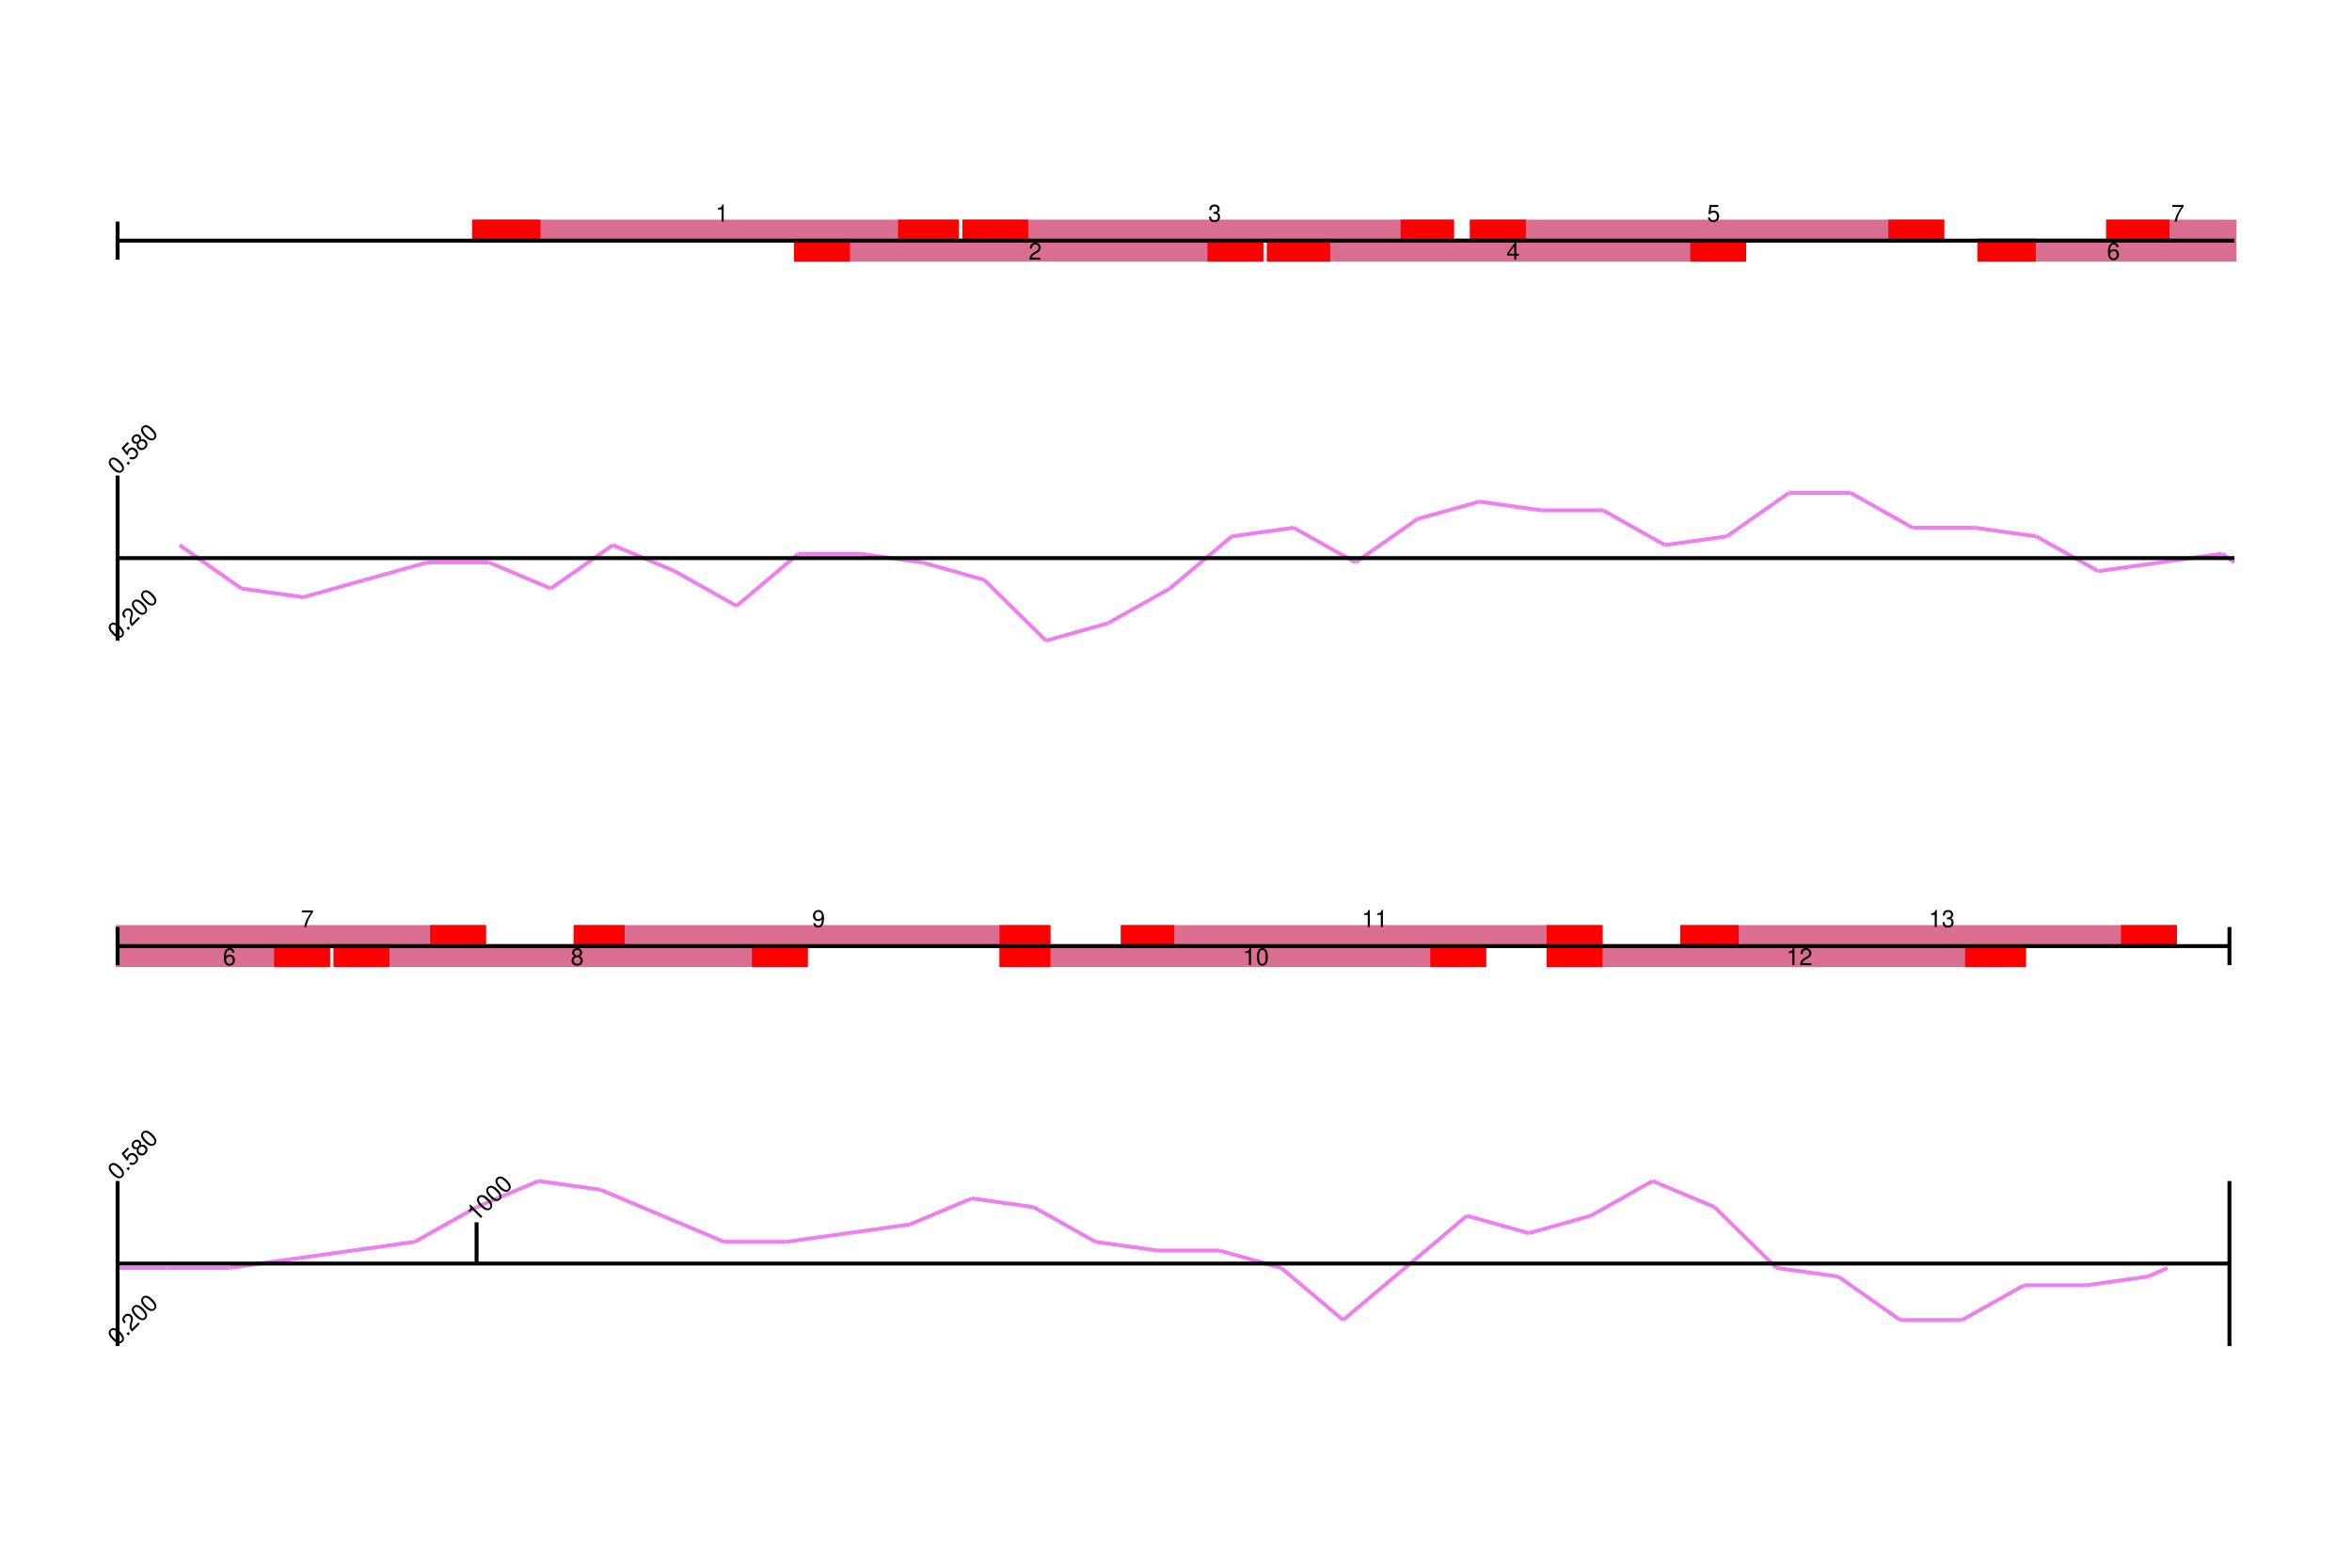
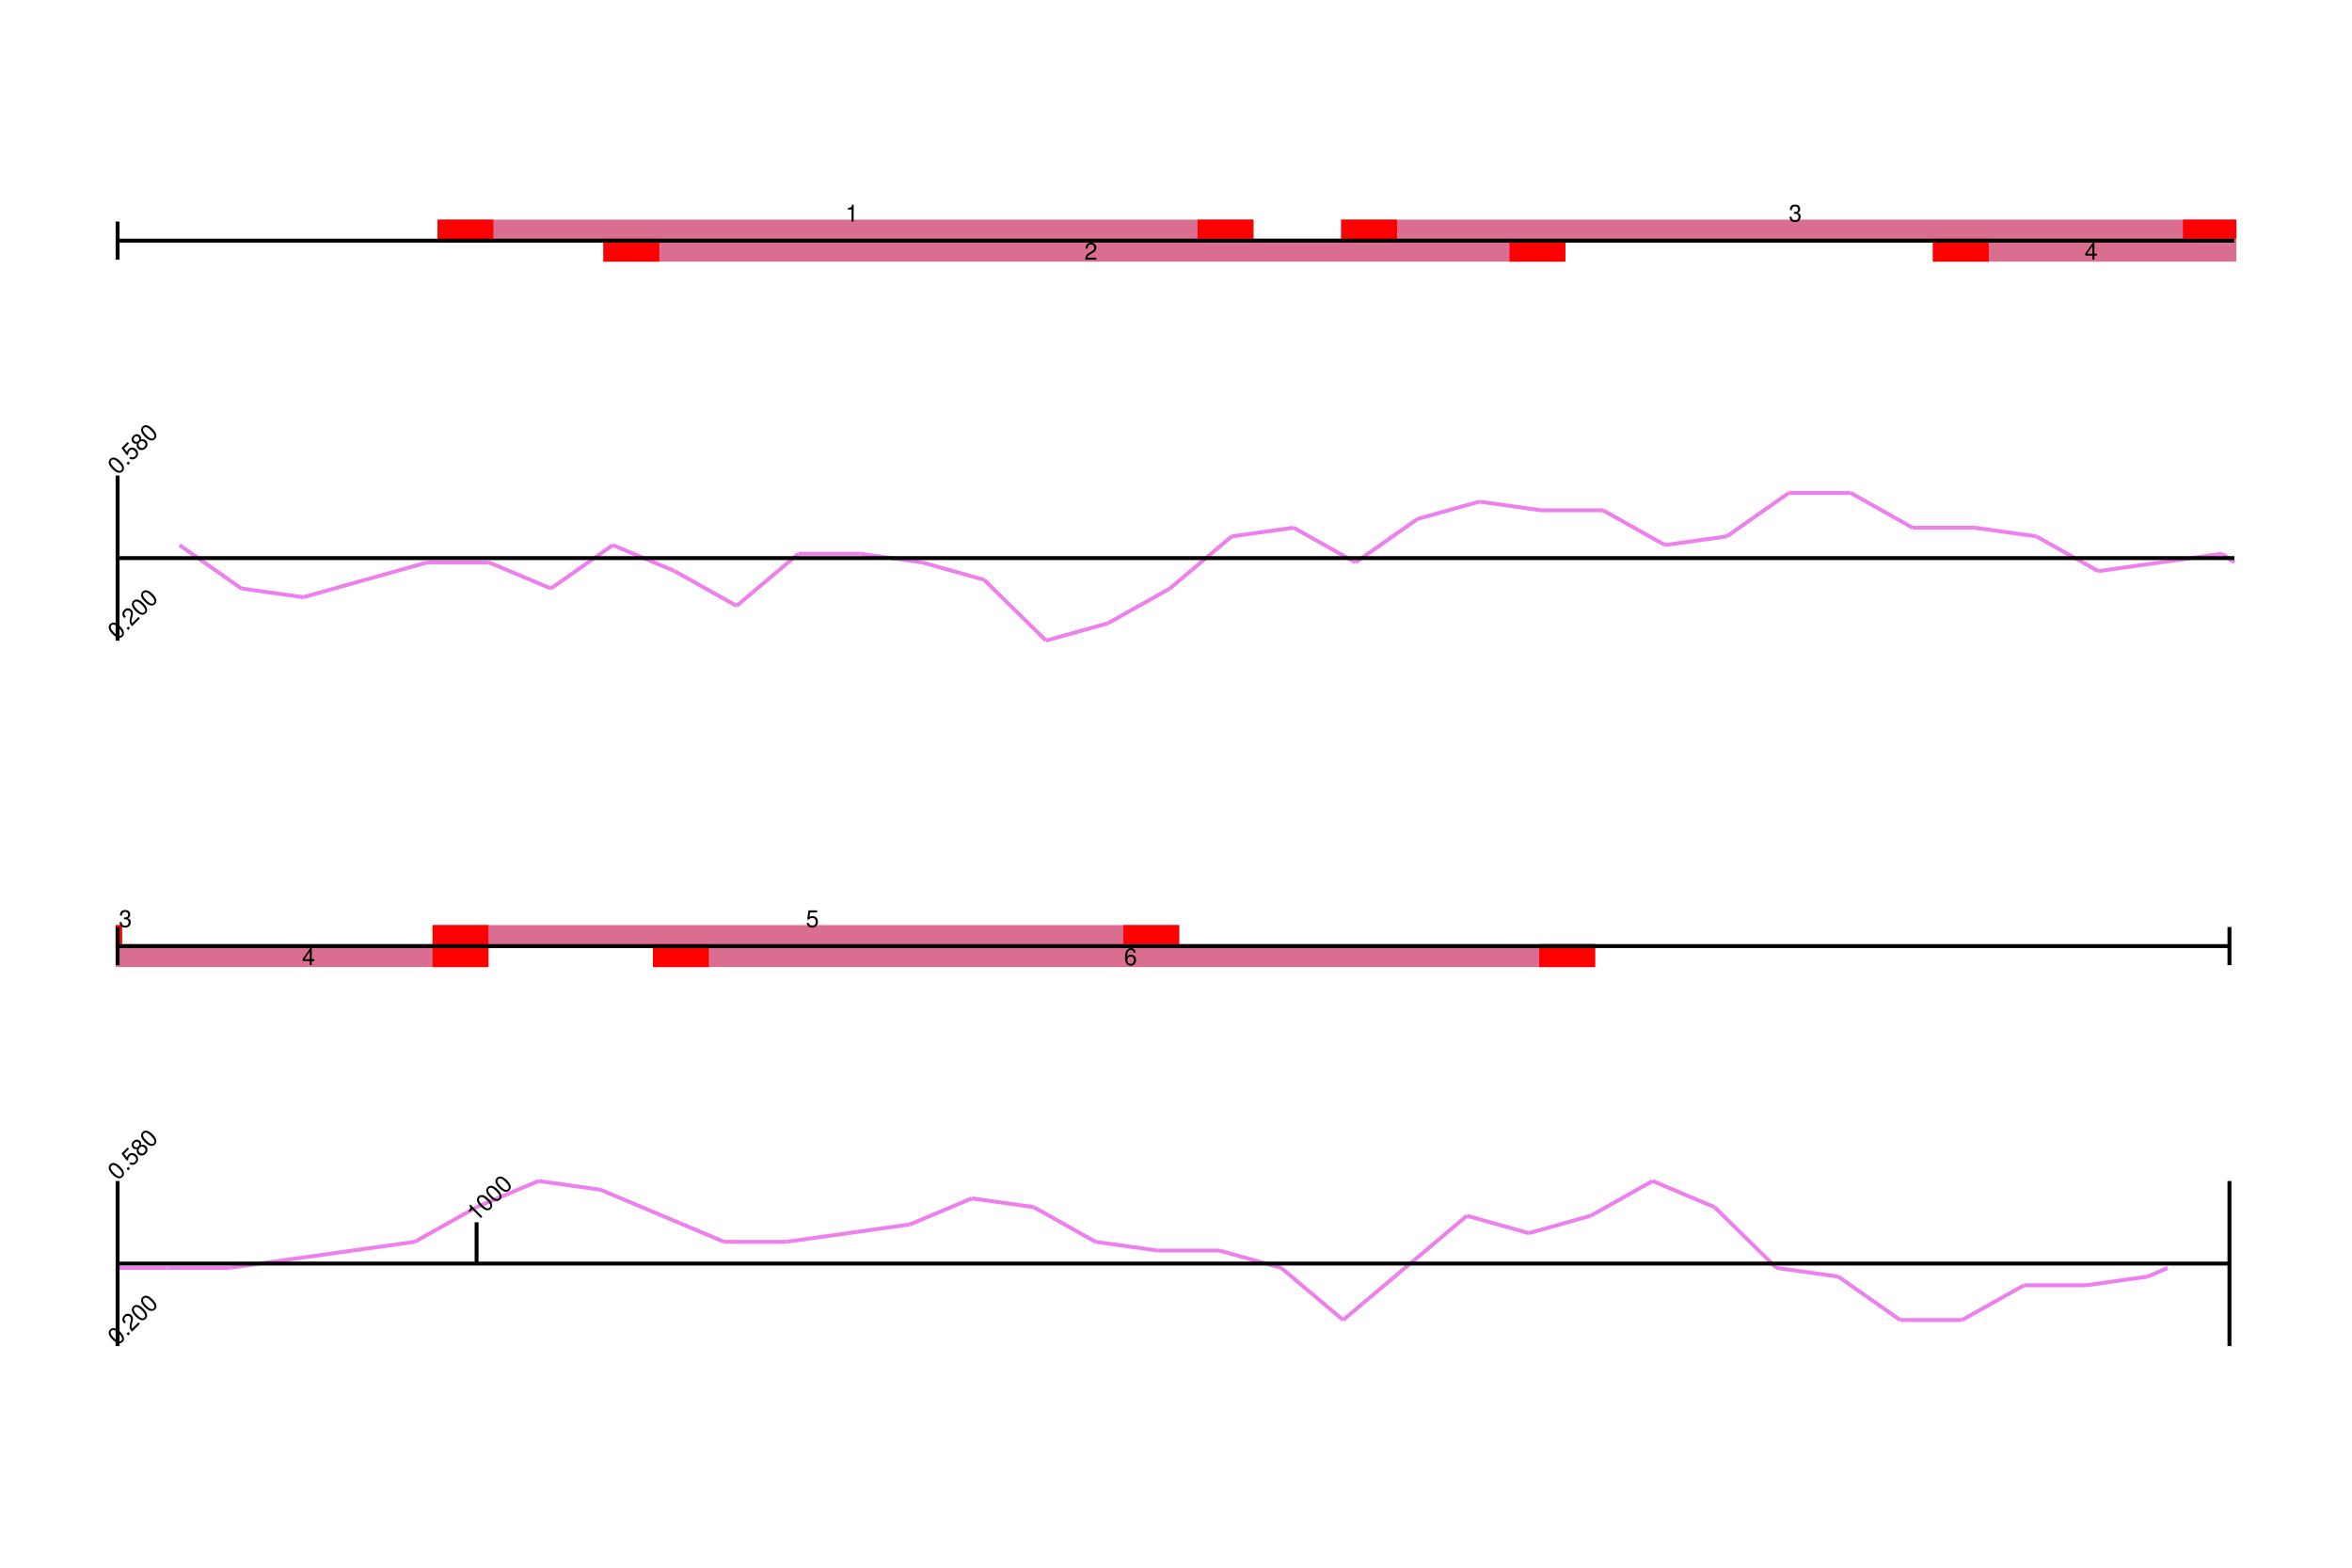
- <svg xmlns="http://www.w3.org/2000/svg" width="600" height="400" preserveAspectRatio="xMinYMin meet" viewBox="0 0 600 400" version="1.0" fill-rule="evenodd">
+ <svg xmlns="http://www.w3.org/2000/svg" fill-rule="evenodd" height="400" preserveAspectRatio="xMinYMin meet" version="1.0" viewBox="0 0 600 400" width="600">
  <clipPath id="clip">
-     <rect x="0" y="0" width="600" height="400" />
+     <rect height="400" width="600" x="0" y="0" />
  </clipPath>
-   <g id="group" transform="scale(1,-1) translate(0,-400)" style="clip-path: url(#clip)">
+   <g id="group" style="clip-path: url(#clip)" transform="scale(1,-1) translate(0,-400)">
    <g transform="">
      <path d="M 45.789,260.925 L 45.789,260.925 Z" style="stroke: rgb(93%,50%,93%); stroke-linecap: butt; stroke-width: 1;" />
      <path d="M 45.789,260.925 L 61.579,249.841 Z" style="stroke: rgb(93%,50%,93%); stroke-linecap: butt; stroke-width: 1;" />
      <path d="M 61.579,249.841 L 77.368,247.624 Z" style="stroke: rgb(93%,50%,93%); stroke-linecap: butt; stroke-width: 1;" />
      <path d="M 77.368,247.624 L 93.158,252.058 Z" style="stroke: rgb(93%,50%,93%); stroke-linecap: butt; stroke-width: 1;" />
      <path d="M 93.158,252.058 L 108.947,256.492 Z" style="stroke: rgb(93%,50%,93%); stroke-linecap: butt; stroke-width: 1;" />
      <path d="M 108.947,256.492 L 124.737,256.492 Z" style="stroke: rgb(93%,50%,93%); stroke-linecap: butt; stroke-width: 1;" />
      <path d="M 124.737,256.492 L 140.526,249.841 Z" style="stroke: rgb(93%,50%,93%); stroke-linecap: butt; stroke-width: 1;" />
      <path d="M 140.526,249.841 L 156.316,260.925 Z" style="stroke: rgb(93%,50%,93%); stroke-linecap: butt; stroke-width: 1;" />
      <path d="M 156.316,260.925 L 172.105,254.275 Z" style="stroke: rgb(93%,50%,93%); stroke-linecap: butt; stroke-width: 1;" />
      <path d="M 172.105,254.275 L 187.895,245.407 Z" style="stroke: rgb(93%,50%,93%); stroke-linecap: butt; stroke-width: 1;" />
      <path d="M 187.895,245.407 L 203.684,258.708 Z" style="stroke: rgb(93%,50%,93%); stroke-linecap: butt; stroke-width: 1;" />
      <path d="M 203.684,258.708 L 219.474,258.708 Z" style="stroke: rgb(93%,50%,93%); stroke-linecap: butt; stroke-width: 1;" />
      <path d="M 219.474,258.708 L 235.263,256.492 Z" style="stroke: rgb(93%,50%,93%); stroke-linecap: butt; stroke-width: 1;" />
      <path d="M 235.263,256.492 L 251.053,252.058 Z" style="stroke: rgb(93%,50%,93%); stroke-linecap: butt; stroke-width: 1;" />
      <path d="M 251.053,252.058 L 266.842,236.54 Z" style="stroke: rgb(93%,50%,93%); stroke-linecap: butt; stroke-width: 1;" />
      <path d="M 266.842,236.54 L 282.632,240.974 Z" style="stroke: rgb(93%,50%,93%); stroke-linecap: butt; stroke-width: 1;" />
      <path d="M 282.632,240.974 L 298.421,249.841 Z" style="stroke: rgb(93%,50%,93%); stroke-linecap: butt; stroke-width: 1;" />
      <path d="M 298.421,249.841 L 314.211,263.142 Z" style="stroke: rgb(93%,50%,93%); stroke-linecap: butt; stroke-width: 1;" />
      <path d="M 314.211,263.142 L 330,265.359 Z" style="stroke: rgb(93%,50%,93%); stroke-linecap: butt; stroke-width: 1;" />
      <path d="M 330,265.359 L 345.789,256.492 Z" style="stroke: rgb(93%,50%,93%); stroke-linecap: butt; stroke-width: 1;" />
      <path d="M 345.789,256.492 L 361.579,267.576 Z" style="stroke: rgb(93%,50%,93%); stroke-linecap: butt; stroke-width: 1;" />
      <path d="M 361.579,267.576 L 377.368,272.009 Z" style="stroke: rgb(93%,50%,93%); stroke-linecap: butt; stroke-width: 1;" />
      <path d="M 377.368,272.009 L 393.158,269.793 Z" style="stroke: rgb(93%,50%,93%); stroke-linecap: butt; stroke-width: 1;" />
      <path d="M 393.158,269.793 L 408.947,269.793 Z" style="stroke: rgb(93%,50%,93%); stroke-linecap: butt; stroke-width: 1;" />
      <path d="M 408.947,269.793 L 424.737,260.925 Z" style="stroke: rgb(93%,50%,93%); stroke-linecap: butt; stroke-width: 1;" />
      <path d="M 424.737,260.925 L 440.526,263.142 Z" style="stroke: rgb(93%,50%,93%); stroke-linecap: butt; stroke-width: 1;" />
      <path d="M 440.526,263.142 L 456.316,274.226 Z" style="stroke: rgb(93%,50%,93%); stroke-linecap: butt; stroke-width: 1;" />
      <path d="M 456.316,274.226 L 472.105,274.226 Z" style="stroke: rgb(93%,50%,93%); stroke-linecap: butt; stroke-width: 1;" />
      <path d="M 472.105,274.226 L 487.895,265.359 Z" style="stroke: rgb(93%,50%,93%); stroke-linecap: butt; stroke-width: 1;" />
      <path d="M 487.895,265.359 L 503.684,265.359 Z" style="stroke: rgb(93%,50%,93%); stroke-linecap: butt; stroke-width: 1;" />
      <path d="M 503.684,265.359 L 519.474,263.142 Z" style="stroke: rgb(93%,50%,93%); stroke-linecap: butt; stroke-width: 1;" />
      <path d="M 519.474,263.142 L 535.263,254.275 Z" style="stroke: rgb(93%,50%,93%); stroke-linecap: butt; stroke-width: 1;" />
      <path d="M 535.263,254.275 L 551.053,256.492 Z" style="stroke: rgb(93%,50%,93%); stroke-linecap: butt; stroke-width: 1;" />
      <path d="M 551.053,256.492 L 566.842,258.708 Z" style="stroke: rgb(93%,50%,93%); stroke-linecap: butt; stroke-width: 1;" />
      <path d="M 566.842,258.708 L 570,256.492 Z" style="stroke: rgb(93%,50%,93%); stroke-linecap: butt; stroke-width: 1;" />
      <path d="M 30,76.492 L 42.632,76.492 Z" style="stroke: rgb(93%,50%,93%); stroke-linecap: butt; stroke-width: 1;" />
      <path d="M 42.632,76.492 L 58.421,76.492 Z" style="stroke: rgb(93%,50%,93%); stroke-linecap: butt; stroke-width: 1;" />
      <path d="M 58.421,76.492 L 74.211,78.708 Z" style="stroke: rgb(93%,50%,93%); stroke-linecap: butt; stroke-width: 1;" />
      <path d="M 74.211,78.708 L 90,80.925 Z" style="stroke: rgb(93%,50%,93%); stroke-linecap: butt; stroke-width: 1;" />
      <path d="M 90,80.925 L 105.789,83.142 Z" style="stroke: rgb(93%,50%,93%); stroke-linecap: butt; stroke-width: 1;" />
      <path d="M 105.789,83.142 L 121.579,92.009 Z" style="stroke: rgb(93%,50%,93%); stroke-linecap: butt; stroke-width: 1;" />
      <path d="M 121.579,92.009 L 137.368,98.66 Z" style="stroke: rgb(93%,50%,93%); stroke-linecap: butt; stroke-width: 1;" />
      <path d="M 137.368,98.66 L 153.158,96.443 Z" style="stroke: rgb(93%,50%,93%); stroke-linecap: butt; stroke-width: 1;" />
      <path d="M 153.158,96.443 L 168.947,89.793 Z" style="stroke: rgb(93%,50%,93%); stroke-linecap: butt; stroke-width: 1;" />
      <path d="M 168.947,89.793 L 184.737,83.142 Z" style="stroke: rgb(93%,50%,93%); stroke-linecap: butt; stroke-width: 1;" />
      <path d="M 184.737,83.142 L 200.526,83.142 Z" style="stroke: rgb(93%,50%,93%); stroke-linecap: butt; stroke-width: 1;" />
      <path d="M 200.526,83.142 L 216.316,85.359 Z" style="stroke: rgb(93%,50%,93%); stroke-linecap: butt; stroke-width: 1;" />
      <path d="M 216.316,85.359 L 232.105,87.576 Z" style="stroke: rgb(93%,50%,93%); stroke-linecap: butt; stroke-width: 1;" />
      <path d="M 232.105,87.576 L 247.895,94.226 Z" style="stroke: rgb(93%,50%,93%); stroke-linecap: butt; stroke-width: 1;" />
      <path d="M 247.895,94.226 L 263.684,92.009 Z" style="stroke: rgb(93%,50%,93%); stroke-linecap: butt; stroke-width: 1;" />
      <path d="M 263.684,92.009 L 279.474,83.142 Z" style="stroke: rgb(93%,50%,93%); stroke-linecap: butt; stroke-width: 1;" />
      <path d="M 279.474,83.142 L 295.263,80.925 Z" style="stroke: rgb(93%,50%,93%); stroke-linecap: butt; stroke-width: 1;" />
      <path d="M 295.263,80.925 L 311.053,80.925 Z" style="stroke: rgb(93%,50%,93%); stroke-linecap: butt; stroke-width: 1;" />
      <path d="M 311.053,80.925 L 326.842,76.492 Z" style="stroke: rgb(93%,50%,93%); stroke-linecap: butt; stroke-width: 1;" />
      <path d="M 326.842,76.492 L 342.632,63.191 Z" style="stroke: rgb(93%,50%,93%); stroke-linecap: butt; stroke-width: 1;" />
      <path d="M 342.632,63.191 L 358.421,76.492 Z" style="stroke: rgb(93%,50%,93%); stroke-linecap: butt; stroke-width: 1;" />
      <path d="M 358.421,76.492 L 374.211,89.793 Z" style="stroke: rgb(93%,50%,93%); stroke-linecap: butt; stroke-width: 1;" />
      <path d="M 374.211,89.793 L 390,85.359 Z" style="stroke: rgb(93%,50%,93%); stroke-linecap: butt; stroke-width: 1;" />
      <path d="M 390,85.359 L 405.789,89.793 Z" style="stroke: rgb(93%,50%,93%); stroke-linecap: butt; stroke-width: 1;" />
      <path d="M 405.789,89.793 L 421.579,98.66 Z" style="stroke: rgb(93%,50%,93%); stroke-linecap: butt; stroke-width: 1;" />
      <path d="M 421.579,98.66 L 437.368,92.009 Z" style="stroke: rgb(93%,50%,93%); stroke-linecap: butt; stroke-width: 1;" />
      <path d="M 437.368,92.009 L 453.158,76.492 Z" style="stroke: rgb(93%,50%,93%); stroke-linecap: butt; stroke-width: 1;" />
      <path d="M 453.158,76.492 L 468.947,74.275 Z" style="stroke: rgb(93%,50%,93%); stroke-linecap: butt; stroke-width: 1;" />
      <path d="M 468.947,74.275 L 484.737,63.191 Z" style="stroke: rgb(93%,50%,93%); stroke-linecap: butt; stroke-width: 1;" />
      <path d="M 484.737,63.191 L 500.526,63.191 Z" style="stroke: rgb(93%,50%,93%); stroke-linecap: butt; stroke-width: 1;" />
      <path d="M 500.526,63.191 L 516.316,72.058 Z" style="stroke: rgb(93%,50%,93%); stroke-linecap: butt; stroke-width: 1;" />
      <path d="M 516.316,72.058 L 532.105,72.058 Z" style="stroke: rgb(93%,50%,93%); stroke-linecap: butt; stroke-width: 1;" />
      <path d="M 532.105,72.058 L 547.895,74.275 Z" style="stroke: rgb(93%,50%,93%); stroke-linecap: butt; stroke-width: 1;" />
      <path d="M 547.895,74.275 L 552.947,76.492 Z" style="stroke: rgb(93%,50%,93%); stroke-linecap: butt; stroke-width: 1;" />
-       <polygon points="120.947 338.6, 244.105 338.6, 244.105 343.46, 120.947 343.46" style="stroke: rgb(85%,43%,57%); stroke-linecap: butt; stroke-width: 1; fill: rgb(85%,43%,57%);" />
-       <polygon points="120.947 338.6, 137.368 338.6, 137.368 343.46, 120.947 343.46" style="stroke: rgb(100%,0%,0%); stroke-linecap: butt; stroke-width: 1; fill: rgb(100%,0%,0%);" />
-       <polygon points="229.579 338.6, 244.105 338.6, 244.105 343.46, 229.579 343.46" style="stroke: rgb(100%,0%,0%); stroke-linecap: butt; stroke-width: 1; fill: rgb(100%,0%,0%);" />
-       <polygon points="203.053 333.74, 321.789 333.74, 321.789 338.6, 203.053 338.6" style="stroke: rgb(85%,43%,57%); stroke-linecap: butt; stroke-width: 1; fill: rgb(85%,43%,57%);" />
-       <polygon points="203.053 333.74, 216.316 333.74, 216.316 338.6, 203.053 338.6" style="stroke: rgb(100%,0%,0%); stroke-linecap: butt; stroke-width: 1; fill: rgb(100%,0%,0%);" />
-       <polygon points="308.526 333.74, 321.789 333.74, 321.789 338.6, 308.526 338.6" style="stroke: rgb(100%,0%,0%); stroke-linecap: butt; stroke-width: 1; fill: rgb(100%,0%,0%);" />
-       <polygon points="246 338.6, 370.421 338.6, 370.421 343.46, 246 343.46" style="stroke: rgb(85%,43%,57%); stroke-linecap: butt; stroke-width: 1; fill: rgb(85%,43%,57%);" />
-       <polygon points="246 338.6, 261.789 338.6, 261.789 343.46, 246 343.46" style="stroke: rgb(100%,0%,0%); stroke-linecap: butt; stroke-width: 1; fill: rgb(100%,0%,0%);" />
-       <polygon points="357.789 338.6, 370.421 338.6, 370.421 343.46, 357.789 343.46" style="stroke: rgb(100%,0%,0%); stroke-linecap: butt; stroke-width: 1; fill: rgb(100%,0%,0%);" />
-       <polygon points="323.684 333.74, 444.947 333.74, 444.947 338.6, 323.684 338.6" style="stroke: rgb(85%,43%,57%); stroke-linecap: butt; stroke-width: 1; fill: rgb(85%,43%,57%);" />
-       <polygon points="323.684 333.74, 338.842 333.74, 338.842 338.6, 323.684 338.6" style="stroke: rgb(100%,0%,0%); stroke-linecap: butt; stroke-width: 1; fill: rgb(100%,0%,0%);" />
-       <polygon points="431.684 333.74, 444.947 333.74, 444.947 338.6, 431.684 338.6" style="stroke: rgb(100%,0%,0%); stroke-linecap: butt; stroke-width: 1; fill: rgb(100%,0%,0%);" />
-       <polygon points="375.474 338.6, 495.474 338.6, 495.474 343.46, 375.474 343.46" style="stroke: rgb(85%,43%,57%); stroke-linecap: butt; stroke-width: 1; fill: rgb(85%,43%,57%);" />
-       <polygon points="375.474 338.6, 388.737 338.6, 388.737 343.46, 375.474 343.46" style="stroke: rgb(100%,0%,0%); stroke-linecap: butt; stroke-width: 1; fill: rgb(100%,0%,0%);" />
-       <polygon points="482.211 338.6, 495.474 338.6, 495.474 343.46, 482.211 343.46" style="stroke: rgb(100%,0%,0%); stroke-linecap: butt; stroke-width: 1; fill: rgb(100%,0%,0%);" />
-       <polygon points="504.947 333.74, 570 333.74, 570 338.6, 504.947 338.6" style="stroke: rgb(85%,43%,57%); stroke-linecap: butt; stroke-width: 1; fill: rgb(85%,43%,57%);" />
-       <polygon points="30 153.74, 83.684 153.74, 83.684 158.6, 30 158.6" style="stroke: rgb(85%,43%,57%); stroke-linecap: butt; stroke-width: 1; fill: rgb(85%,43%,57%);" />
-       <polygon points="504.947 333.74, 518.842 333.74, 518.842 338.6, 504.947 338.6" style="stroke: rgb(100%,0%,0%); stroke-linecap: butt; stroke-width: 1; fill: rgb(100%,0%,0%);" />
-       <polygon points="70.421 153.74, 83.684 153.74, 83.684 158.6, 70.421 158.6" style="stroke: rgb(100%,0%,0%); stroke-linecap: butt; stroke-width: 1; fill: rgb(100%,0%,0%);" />
-       <polygon points="537.789 338.6, 570 338.6, 570 343.46, 537.789 343.46" style="stroke: rgb(85%,43%,57%); stroke-linecap: butt; stroke-width: 1; fill: rgb(85%,43%,57%);" />
-       <polygon points="30 158.6, 123.474 158.6, 123.474 163.46, 30 163.46" style="stroke: rgb(85%,43%,57%); stroke-linecap: butt; stroke-width: 1; fill: rgb(85%,43%,57%);" />
-       <polygon points="537.789 338.6, 552.947 338.6, 552.947 343.46, 537.789 343.46" style="stroke: rgb(100%,0%,0%); stroke-linecap: butt; stroke-width: 1; fill: rgb(100%,0%,0%);" />
-       <polygon points="110.21 158.6, 123.474 158.6, 123.474 163.46, 110.21 163.46" style="stroke: rgb(100%,0%,0%); stroke-linecap: butt; stroke-width: 1; fill: rgb(100%,0%,0%);" />
-       <polygon points="85.579 153.74, 205.579 153.74, 205.579 158.6, 85.579 158.6" style="stroke: rgb(85%,43%,57%); stroke-linecap: butt; stroke-width: 1; fill: rgb(85%,43%,57%);" />
-       <polygon points="85.579 153.74, 98.842 153.74, 98.842 158.6, 85.579 158.6" style="stroke: rgb(100%,0%,0%); stroke-linecap: butt; stroke-width: 1; fill: rgb(100%,0%,0%);" />
-       <polygon points="192.316 153.74, 205.579 153.74, 205.579 158.6, 192.316 158.6" style="stroke: rgb(100%,0%,0%); stroke-linecap: butt; stroke-width: 1; fill: rgb(100%,0%,0%);" />
-       <polygon points="146.842 158.6, 267.474 158.6, 267.474 163.46, 146.842 163.46" style="stroke: rgb(85%,43%,57%); stroke-linecap: butt; stroke-width: 1; fill: rgb(85%,43%,57%);" />
-       <polygon points="146.842 158.6, 158.842 158.6, 158.842 163.46, 146.842 163.46" style="stroke: rgb(100%,0%,0%); stroke-linecap: butt; stroke-width: 1; fill: rgb(100%,0%,0%);" />
-       <polygon points="255.474 158.6, 267.474 158.6, 267.474 163.46, 255.474 163.46" style="stroke: rgb(100%,0%,0%); stroke-linecap: butt; stroke-width: 1; fill: rgb(100%,0%,0%);" />
-       <polygon points="255.474 153.74, 378.632 153.74, 378.632 158.6, 255.474 158.6" style="stroke: rgb(85%,43%,57%); stroke-linecap: butt; stroke-width: 1; fill: rgb(85%,43%,57%);" />
-       <polygon points="255.474 153.74, 267.474 153.74, 267.474 158.6, 255.474 158.6" style="stroke: rgb(100%,0%,0%); stroke-linecap: butt; stroke-width: 1; fill: rgb(100%,0%,0%);" />
-       <polygon points="365.368 153.74, 378.632 153.74, 378.632 158.6, 365.368 158.6" style="stroke: rgb(100%,0%,0%); stroke-linecap: butt; stroke-width: 1; fill: rgb(100%,0%,0%);" />
-       <polygon points="286.421 158.6, 408.316 158.6, 408.316 163.46, 286.421 163.46" style="stroke: rgb(85%,43%,57%); stroke-linecap: butt; stroke-width: 1; fill: rgb(85%,43%,57%);" />
-       <polygon points="286.421 158.6, 299.053 158.6, 299.053 163.46, 286.421 163.46" style="stroke: rgb(100%,0%,0%); stroke-linecap: butt; stroke-width: 1; fill: rgb(100%,0%,0%);" />
-       <polygon points="395.053 158.6, 408.316 158.6, 408.316 163.46, 395.053 163.46" style="stroke: rgb(100%,0%,0%); stroke-linecap: butt; stroke-width: 1; fill: rgb(100%,0%,0%);" />
-       <polygon points="395.053 153.74, 516.316 153.74, 516.316 158.6, 395.053 158.6" style="stroke: rgb(85%,43%,57%); stroke-linecap: butt; stroke-width: 1; fill: rgb(85%,43%,57%);" />
-       <polygon points="395.053 153.74, 408.316 153.74, 408.316 158.6, 395.053 158.6" style="stroke: rgb(100%,0%,0%); stroke-linecap: butt; stroke-width: 1; fill: rgb(100%,0%,0%);" />
-       <polygon points="501.789 153.74, 516.316 153.74, 516.316 158.6, 501.789 158.6" style="stroke: rgb(100%,0%,0%); stroke-linecap: butt; stroke-width: 1; fill: rgb(100%,0%,0%);" />
-       <polygon points="429.158 158.6, 554.842 158.6, 554.842 163.46, 429.158 163.46" style="stroke: rgb(85%,43%,57%); stroke-linecap: butt; stroke-width: 1; fill: rgb(85%,43%,57%);" />
-       <polygon points="429.158 158.6, 443.053 158.6, 443.053 163.46, 429.158 163.46" style="stroke: rgb(100%,0%,0%); stroke-linecap: butt; stroke-width: 1; fill: rgb(100%,0%,0%);" />
-       <polygon points="541.579 158.6, 554.842 158.6, 554.842 163.46, 541.579 163.46" style="stroke: rgb(100%,0%,0%); stroke-linecap: butt; stroke-width: 1; fill: rgb(100%,0%,0%);" />
+       <polygon points="112.105 338.6, 319.263 338.6, 319.263 343.46, 112.105 343.46" style="stroke: rgb(85%,43%,57%); stroke-linecap: butt; stroke-width: 1; fill: rgb(85%,43%,57%); fill-rule: evenodd;" />
+       <polygon points="112.105 338.6, 125.368 338.6, 125.368 343.46, 112.105 343.46" style="stroke: rgb(100%,0%,0%); stroke-linecap: butt; stroke-width: 1; fill: rgb(100%,0%,0%); fill-rule: evenodd;" />
+       <polygon points="306 338.6, 319.263 338.6, 319.263 343.46, 306 343.46" style="stroke: rgb(100%,0%,0%); stroke-linecap: butt; stroke-width: 1; fill: rgb(100%,0%,0%); fill-rule: evenodd;" />
+       <polygon points="154.421 333.74, 398.842 333.74, 398.842 338.6, 154.421 338.6" style="stroke: rgb(85%,43%,57%); stroke-linecap: butt; stroke-width: 1; fill: rgb(85%,43%,57%); fill-rule: evenodd;" />
+       <polygon points="154.421 333.74, 167.684 333.74, 167.684 338.6, 154.421 338.6" style="stroke: rgb(100%,0%,0%); stroke-linecap: butt; stroke-width: 1; fill: rgb(100%,0%,0%); fill-rule: evenodd;" />
+       <polygon points="385.579 333.74, 398.842 333.74, 398.842 338.6, 385.579 338.6" style="stroke: rgb(100%,0%,0%); stroke-linecap: butt; stroke-width: 1; fill: rgb(100%,0%,0%); fill-rule: evenodd;" />
+       <polygon points="342.632 338.6, 570 338.6, 570 343.46, 342.632 343.46" style="stroke: rgb(85%,43%,57%); stroke-linecap: butt; stroke-width: 1; fill: rgb(85%,43%,57%); fill-rule: evenodd;" />
+       <polygon points="30 158.6, 30.632 158.6, 30.632 163.46, 30 163.46" style="stroke: rgb(85%,43%,57%); stroke-linecap: butt; stroke-width: 1; fill: rgb(85%,43%,57%); fill-rule: evenodd;" />
+       <polygon points="342.632 338.6, 355.895 338.6, 355.895 343.46, 342.632 343.46" style="stroke: rgb(100%,0%,0%); stroke-linecap: butt; stroke-width: 1; fill: rgb(100%,0%,0%); fill-rule: evenodd;" />
+       <polygon points="557.368 338.6, 570 338.6, 570 343.46, 557.368 343.46" style="stroke: rgb(100%,0%,0%); stroke-linecap: butt; stroke-width: 1; fill: rgb(100%,0%,0%); fill-rule: evenodd;" />
+       <polygon points="30 158.6, 30.632 158.6, 30.632 163.46, 30 163.46" style="stroke: rgb(100%,0%,0%); stroke-linecap: butt; stroke-width: 1; fill: rgb(100%,0%,0%); fill-rule: evenodd;" />
+       <polygon points="493.579 333.74, 570 333.74, 570 338.6, 493.579 338.6" style="stroke: rgb(85%,43%,57%); stroke-linecap: butt; stroke-width: 1; fill: rgb(85%,43%,57%); fill-rule: evenodd;" />
+       <polygon points="30 153.74, 124.105 153.74, 124.105 158.6, 30 158.6" style="stroke: rgb(85%,43%,57%); stroke-linecap: butt; stroke-width: 1; fill: rgb(85%,43%,57%); fill-rule: evenodd;" />
+       <polygon points="493.579 333.74, 506.842 333.74, 506.842 338.6, 493.579 338.6" style="stroke: rgb(100%,0%,0%); stroke-linecap: butt; stroke-width: 1; fill: rgb(100%,0%,0%); fill-rule: evenodd;" />
+       <polygon points="110.842 153.74, 124.105 153.74, 124.105 158.6, 110.842 158.6" style="stroke: rgb(100%,0%,0%); stroke-linecap: butt; stroke-width: 1; fill: rgb(100%,0%,0%); fill-rule: evenodd;" />
+       <polygon points="110.842 158.6, 300.316 158.6, 300.316 163.46, 110.842 163.46" style="stroke: rgb(85%,43%,57%); stroke-linecap: butt; stroke-width: 1; fill: rgb(85%,43%,57%); fill-rule: evenodd;" />
+       <polygon points="110.842 158.6, 124.105 158.6, 124.105 163.46, 110.842 163.46" style="stroke: rgb(100%,0%,0%); stroke-linecap: butt; stroke-width: 1; fill: rgb(100%,0%,0%); fill-rule: evenodd;" />
+       <polygon points="287.053 158.6, 300.316 158.6, 300.316 163.46, 287.053 163.46" style="stroke: rgb(100%,0%,0%); stroke-linecap: butt; stroke-width: 1; fill: rgb(100%,0%,0%); fill-rule: evenodd;" />
+       <polygon points="167.053 153.74, 406.421 153.74, 406.421 158.6, 167.053 158.6" style="stroke: rgb(85%,43%,57%); stroke-linecap: butt; stroke-width: 1; fill: rgb(85%,43%,57%); fill-rule: evenodd;" />
+       <polygon points="167.053 153.74, 180.316 153.74, 180.316 158.6, 167.053 158.6" style="stroke: rgb(100%,0%,0%); stroke-linecap: butt; stroke-width: 1; fill: rgb(100%,0%,0%); fill-rule: evenodd;" />
+       <polygon points="393.158 153.74, 406.421 153.74, 406.421 158.6, 393.158 158.6" style="stroke: rgb(100%,0%,0%); stroke-linecap: butt; stroke-width: 1; fill: rgb(100%,0%,0%); fill-rule: evenodd;" />
      <path d="M 30,257.6 L 570,257.6 Z" style="stroke: rgb(0%,0%,0%); stroke-linecap: butt; stroke-width: 1;" />
      <path d="M 30,236.54 L 30,278.66 Z" style="stroke: rgb(0%,0%,0%); stroke-linecap: butt; stroke-width: 1;" />
      <path d="M 568.737,56.54 L 568.737,98.66 Z" style="stroke: rgb(0%,0%,0%); stroke-linecap: butt; stroke-width: 1;" />
      <path d="M 30,77.6 L 568.737,77.6 Z" style="stroke: rgb(0%,0%,0%); stroke-linecap: butt; stroke-width: 1;" />
      <path d="M 30,56.54 L 30,98.66 Z" style="stroke: rgb(0%,0%,0%); stroke-linecap: butt; stroke-width: 1;" />
      <path d="M 121.579,77.6 L 121.579,88.13 Z" style="stroke: rgb(0%,0%,0%); stroke-linecap: butt; stroke-width: 1;" />
      <path d="M 30,338.6 L 570,338.6 Z" style="stroke: rgb(0%,0%,0%); stroke-linecap: butt; stroke-width: 1;" />
      <path d="M 30,333.74 L 30,343.46 Z" style="stroke: rgb(0%,0%,0%); stroke-linecap: butt; stroke-width: 1;" />
      <path d="M 568.737,153.74 L 568.737,163.46 Z" style="stroke: rgb(0%,0%,0%); stroke-linecap: butt; stroke-width: 1;" />
      <path d="M 30,158.6 L 568.737,158.6 Z" style="stroke: rgb(0%,0%,0%); stroke-linecap: butt; stroke-width: 1;" />
      <path d="M 30,153.74 L 30,163.46 Z" style="stroke: rgb(0%,0%,0%); stroke-linecap: butt; stroke-width: 1;" />
      <g transform=" matrix(0.707107,0.707107,-0.707107,0.707107,121.5789,88.13)">
-         <text x="0" y="0" style="font-family: Helvetica; font-size: 6px; fill: rgb(0%,0%,0%);" transform="translate(0,0) scale(1,-1)">1000</text>
+         <text style="font-family: Helvetica; font-size: 6px;fill: rgb(0%,0%,0%); stroke:none;" transform="translate(0,0) scale(1,-1)" x="0" y="0">1000</text>
      </g>
      <g transform=" matrix(0.707107,0.707107,-0.707107,0.707107,30,236.54)">
-         <text x="0" y="0" style="font-family: Helvetica; font-size: 6px; fill: rgb(0%,0%,0%);" transform="translate(0,0) scale(1,-1)">0.200</text>
+         <text style="font-family: Helvetica; font-size: 6px;fill: rgb(0%,0%,0%); stroke:none;" transform="translate(0,0) scale(1,-1)" x="0" y="0">0.200</text>
      </g>
      <g transform=" matrix(0.707107,0.707107,-0.707107,0.707107,30,278.66)">
-         <text x="0" y="0" style="font-family: Helvetica; font-size: 6px; fill: rgb(0%,0%,0%);" transform="translate(0,0) scale(1,-1)">0.580</text>
+         <text style="font-family: Helvetica; font-size: 6px;fill: rgb(0%,0%,0%); stroke:none;" transform="translate(0,0) scale(1,-1)" x="0" y="0">0.580</text>
      </g>
      <g transform=" matrix(0.707107,0.707107,-0.707107,0.707107,30,257.6)">
-         <text x="0" y="0" style="font-family: Helvetica; font-size: 6px; fill: rgb(0%,0%,0%);" transform="translate(0,0) scale(1,-1)" />
+         <text style="font-family: Helvetica; font-size: 6px;fill: rgb(0%,0%,0%); stroke:none;" transform="translate(0,0) scale(1,-1)" x="0" y="0" />
      </g>
      <g transform=" matrix(0.707107,0.707107,-0.707107,0.707107,30,56.54)">
-         <text x="0" y="0" style="font-family: Helvetica; font-size: 6px; fill: rgb(0%,0%,0%);" transform="translate(0,0) scale(1,-1)">0.200</text>
+         <text style="font-family: Helvetica; font-size: 6px;fill: rgb(0%,0%,0%); stroke:none;" transform="translate(0,0) scale(1,-1)" x="0" y="0">0.200</text>
      </g>
      <g transform=" matrix(0.707107,0.707107,-0.707107,0.707107,30,98.66)">
-         <text x="0" y="0" style="font-family: Helvetica; font-size: 6px; fill: rgb(0%,0%,0%);" transform="translate(0,0) scale(1,-1)">0.580</text>
+         <text style="font-family: Helvetica; font-size: 6px;fill: rgb(0%,0%,0%); stroke:none;" transform="translate(0,0) scale(1,-1)" x="0" y="0">0.580</text>
      </g>
      <g transform=" matrix(0.707107,0.707107,-0.707107,0.707107,30,77.6)">
-         <text x="0" y="0" style="font-family: Helvetica; font-size: 6px; fill: rgb(0%,0%,0%);" transform="translate(0,0) scale(1,-1)" />
+         <text style="font-family: Helvetica; font-size: 6px;fill: rgb(0%,0%,0%); stroke:none;" transform="translate(0,0) scale(1,-1)" x="0" y="0" />
      </g>
-       <g transform=" matrix(1,0,-0,1,182.5263,343.46)">
-         <text x="0" y="0" style="font-family: Helvetica; font-size: 6px; fill: rgb(0%,0%,0%);" transform="translate(0,0) scale(1,-1)">1</text>
+       <g transform=" matrix(1,0,-0,1,215.6842,343.46)">
+         <text style="font-family: Helvetica; font-size: 6px;fill: rgb(0%,0%,0%); stroke:none;" transform="translate(0,0) scale(1,-1)" x="0" y="0">1</text>
      </g>
-       <g transform=" matrix(1,0,-0,1,262.4211,333.74)">
-         <text x="0" y="0" style="font-family: Helvetica; font-size: 6px; fill: rgb(0%,0%,0%);" transform="translate(0,0) scale(1,-1)">2</text>
+       <g transform=" matrix(1,0,-0,1,276.6316,333.74)">
+         <text style="font-family: Helvetica; font-size: 6px;fill: rgb(0%,0%,0%); stroke:none;" transform="translate(0,0) scale(1,-1)" x="0" y="0">2</text>
      </g>
-       <g transform=" matrix(1,0,-0,1,308.2105,343.46)">
-         <text x="0" y="0" style="font-family: Helvetica; font-size: 6px; fill: rgb(0%,0%,0%);" transform="translate(0,0) scale(1,-1)">3</text>
+       <g transform=" matrix(1,0,-0,1,456.3158,343.46)">
+         <text style="font-family: Helvetica; font-size: 6px;fill: rgb(0%,0%,0%); stroke:none;" transform="translate(0,0) scale(1,-1)" x="0" y="0">3</text>
      </g>
-       <g transform=" matrix(1,0,-0,1,384.3158,333.74)">
-         <text x="0" y="0" style="font-family: Helvetica; font-size: 6px; fill: rgb(0%,0%,0%);" transform="translate(0,0) scale(1,-1)">4</text>
+       <g transform=" matrix(1,0,-0,1,30.31579,163.46)">
+         <text style="font-family: Helvetica; font-size: 6px;fill: rgb(0%,0%,0%); stroke:none;" transform="translate(0,0) scale(1,-1)" x="0" y="0">3</text>
      </g>
-       <g transform=" matrix(1,0,-0,1,435.4737,343.46)">
-         <text x="0" y="0" style="font-family: Helvetica; font-size: 6px; fill: rgb(0%,0%,0%);" transform="translate(0,0) scale(1,-1)">5</text>
+       <g transform=" matrix(1,0,-0,1,531.7895,333.74)">
+         <text style="font-family: Helvetica; font-size: 6px;fill: rgb(0%,0%,0%); stroke:none;" transform="translate(0,0) scale(1,-1)" x="0" y="0">4</text>
      </g>
-       <g transform=" matrix(1,0,-0,1,537.4737,333.74)">
-         <text x="0" y="0" style="font-family: Helvetica; font-size: 6px; fill: rgb(0%,0%,0%);" transform="translate(0,0) scale(1,-1)">6</text>
+       <g transform=" matrix(1,0,-0,1,77.05263,153.74)">
+         <text style="font-family: Helvetica; font-size: 6px;fill: rgb(0%,0%,0%); stroke:none;" transform="translate(0,0) scale(1,-1)" x="0" y="0">4</text>
      </g>
-       <g transform=" matrix(1,0,-0,1,56.8421,153.74)">
-         <text x="0" y="0" style="font-family: Helvetica; font-size: 6px; fill: rgb(0%,0%,0%);" transform="translate(0,0) scale(1,-1)">6</text>
+       <g transform=" matrix(1,0,-0,1,205.5789,163.46)">
+         <text style="font-family: Helvetica; font-size: 6px;fill: rgb(0%,0%,0%); stroke:none;" transform="translate(0,0) scale(1,-1)" x="0" y="0">5</text>
      </g>
-       <g transform=" matrix(1,0,-0,1,553.8947,343.46)">
-         <text x="0" y="0" style="font-family: Helvetica; font-size: 6px; fill: rgb(0%,0%,0%);" transform="translate(0,0) scale(1,-1)">7</text>
-       </g>
-       <g transform=" matrix(1,0,-0,1,76.73684,163.46)">
-         <text x="0" y="0" style="font-family: Helvetica; font-size: 6px; fill: rgb(0%,0%,0%);" transform="translate(0,0) scale(1,-1)">7</text>
-       </g>
-       <g transform=" matrix(1,0,-0,1,145.5789,153.74)">
-         <text x="0" y="0" style="font-family: Helvetica; font-size: 6px; fill: rgb(0%,0%,0%);" transform="translate(0,0) scale(1,-1)">8</text>
-       </g>
-       <g transform=" matrix(1,0,-0,1,207.1579,163.46)">
-         <text x="0" y="0" style="font-family: Helvetica; font-size: 6px; fill: rgb(0%,0%,0%);" transform="translate(0,0) scale(1,-1)">9</text>
-       </g>
-       <g transform=" matrix(1,0,-0,1,317.0526,153.74)">
-         <text x="0" y="0" style="font-family: Helvetica; font-size: 6px; fill: rgb(0%,0%,0%);" transform="translate(0,0) scale(1,-1)">10</text>
-       </g>
-       <g transform=" matrix(1,0,-0,1,347.3684,163.46)">
-         <text x="0" y="0" style="font-family: Helvetica; font-size: 6px; fill: rgb(0%,0%,0%);" transform="translate(0,0) scale(1,-1)">11</text>
-       </g>
-       <g transform=" matrix(1,0,-0,1,455.6842,153.74)">
-         <text x="0" y="0" style="font-family: Helvetica; font-size: 6px; fill: rgb(0%,0%,0%);" transform="translate(0,0) scale(1,-1)">12</text>
-       </g>
-       <g transform=" matrix(1,0,-0,1,492,163.46)">
-         <text x="0" y="0" style="font-family: Helvetica; font-size: 6px; fill: rgb(0%,0%,0%);" transform="translate(0,0) scale(1,-1)">13</text>
+       <g transform=" matrix(1,0,-0,1,286.7368,153.74)">
+         <text style="font-family: Helvetica; font-size: 6px;fill: rgb(0%,0%,0%); stroke:none;" transform="translate(0,0) scale(1,-1)" x="0" y="0">6</text>
      </g>
    </g>
  </g>
</svg>
